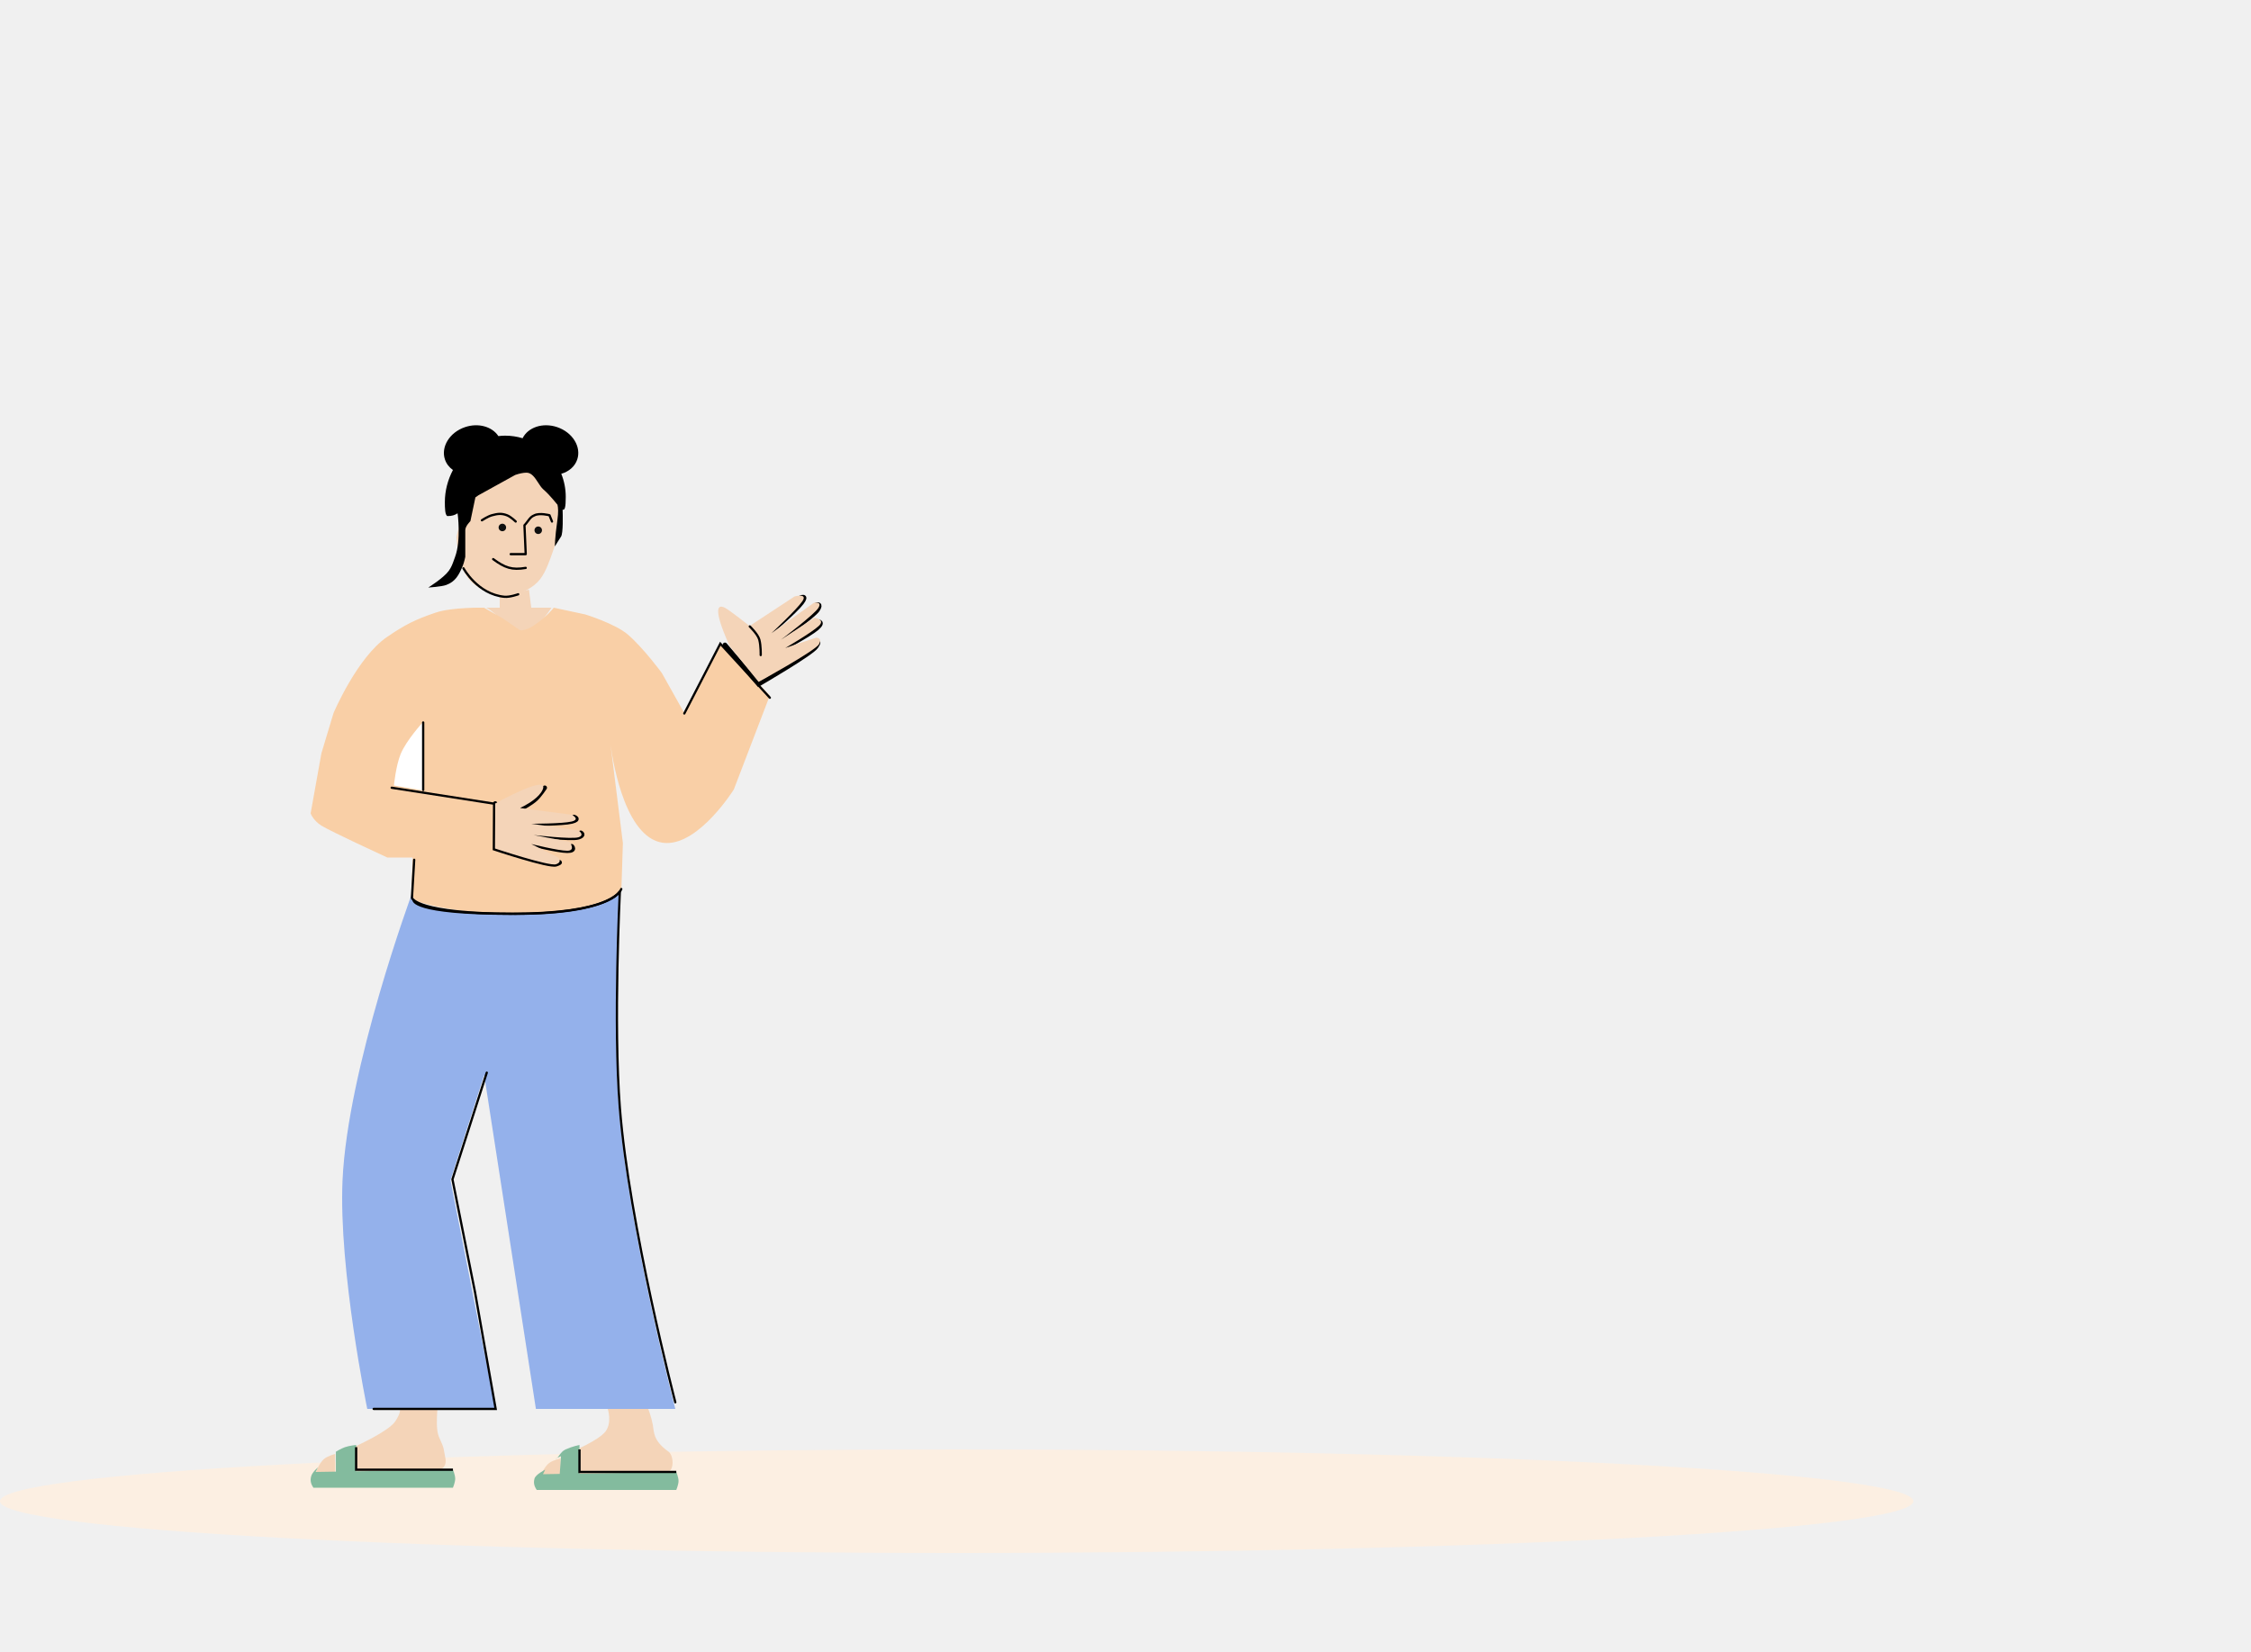
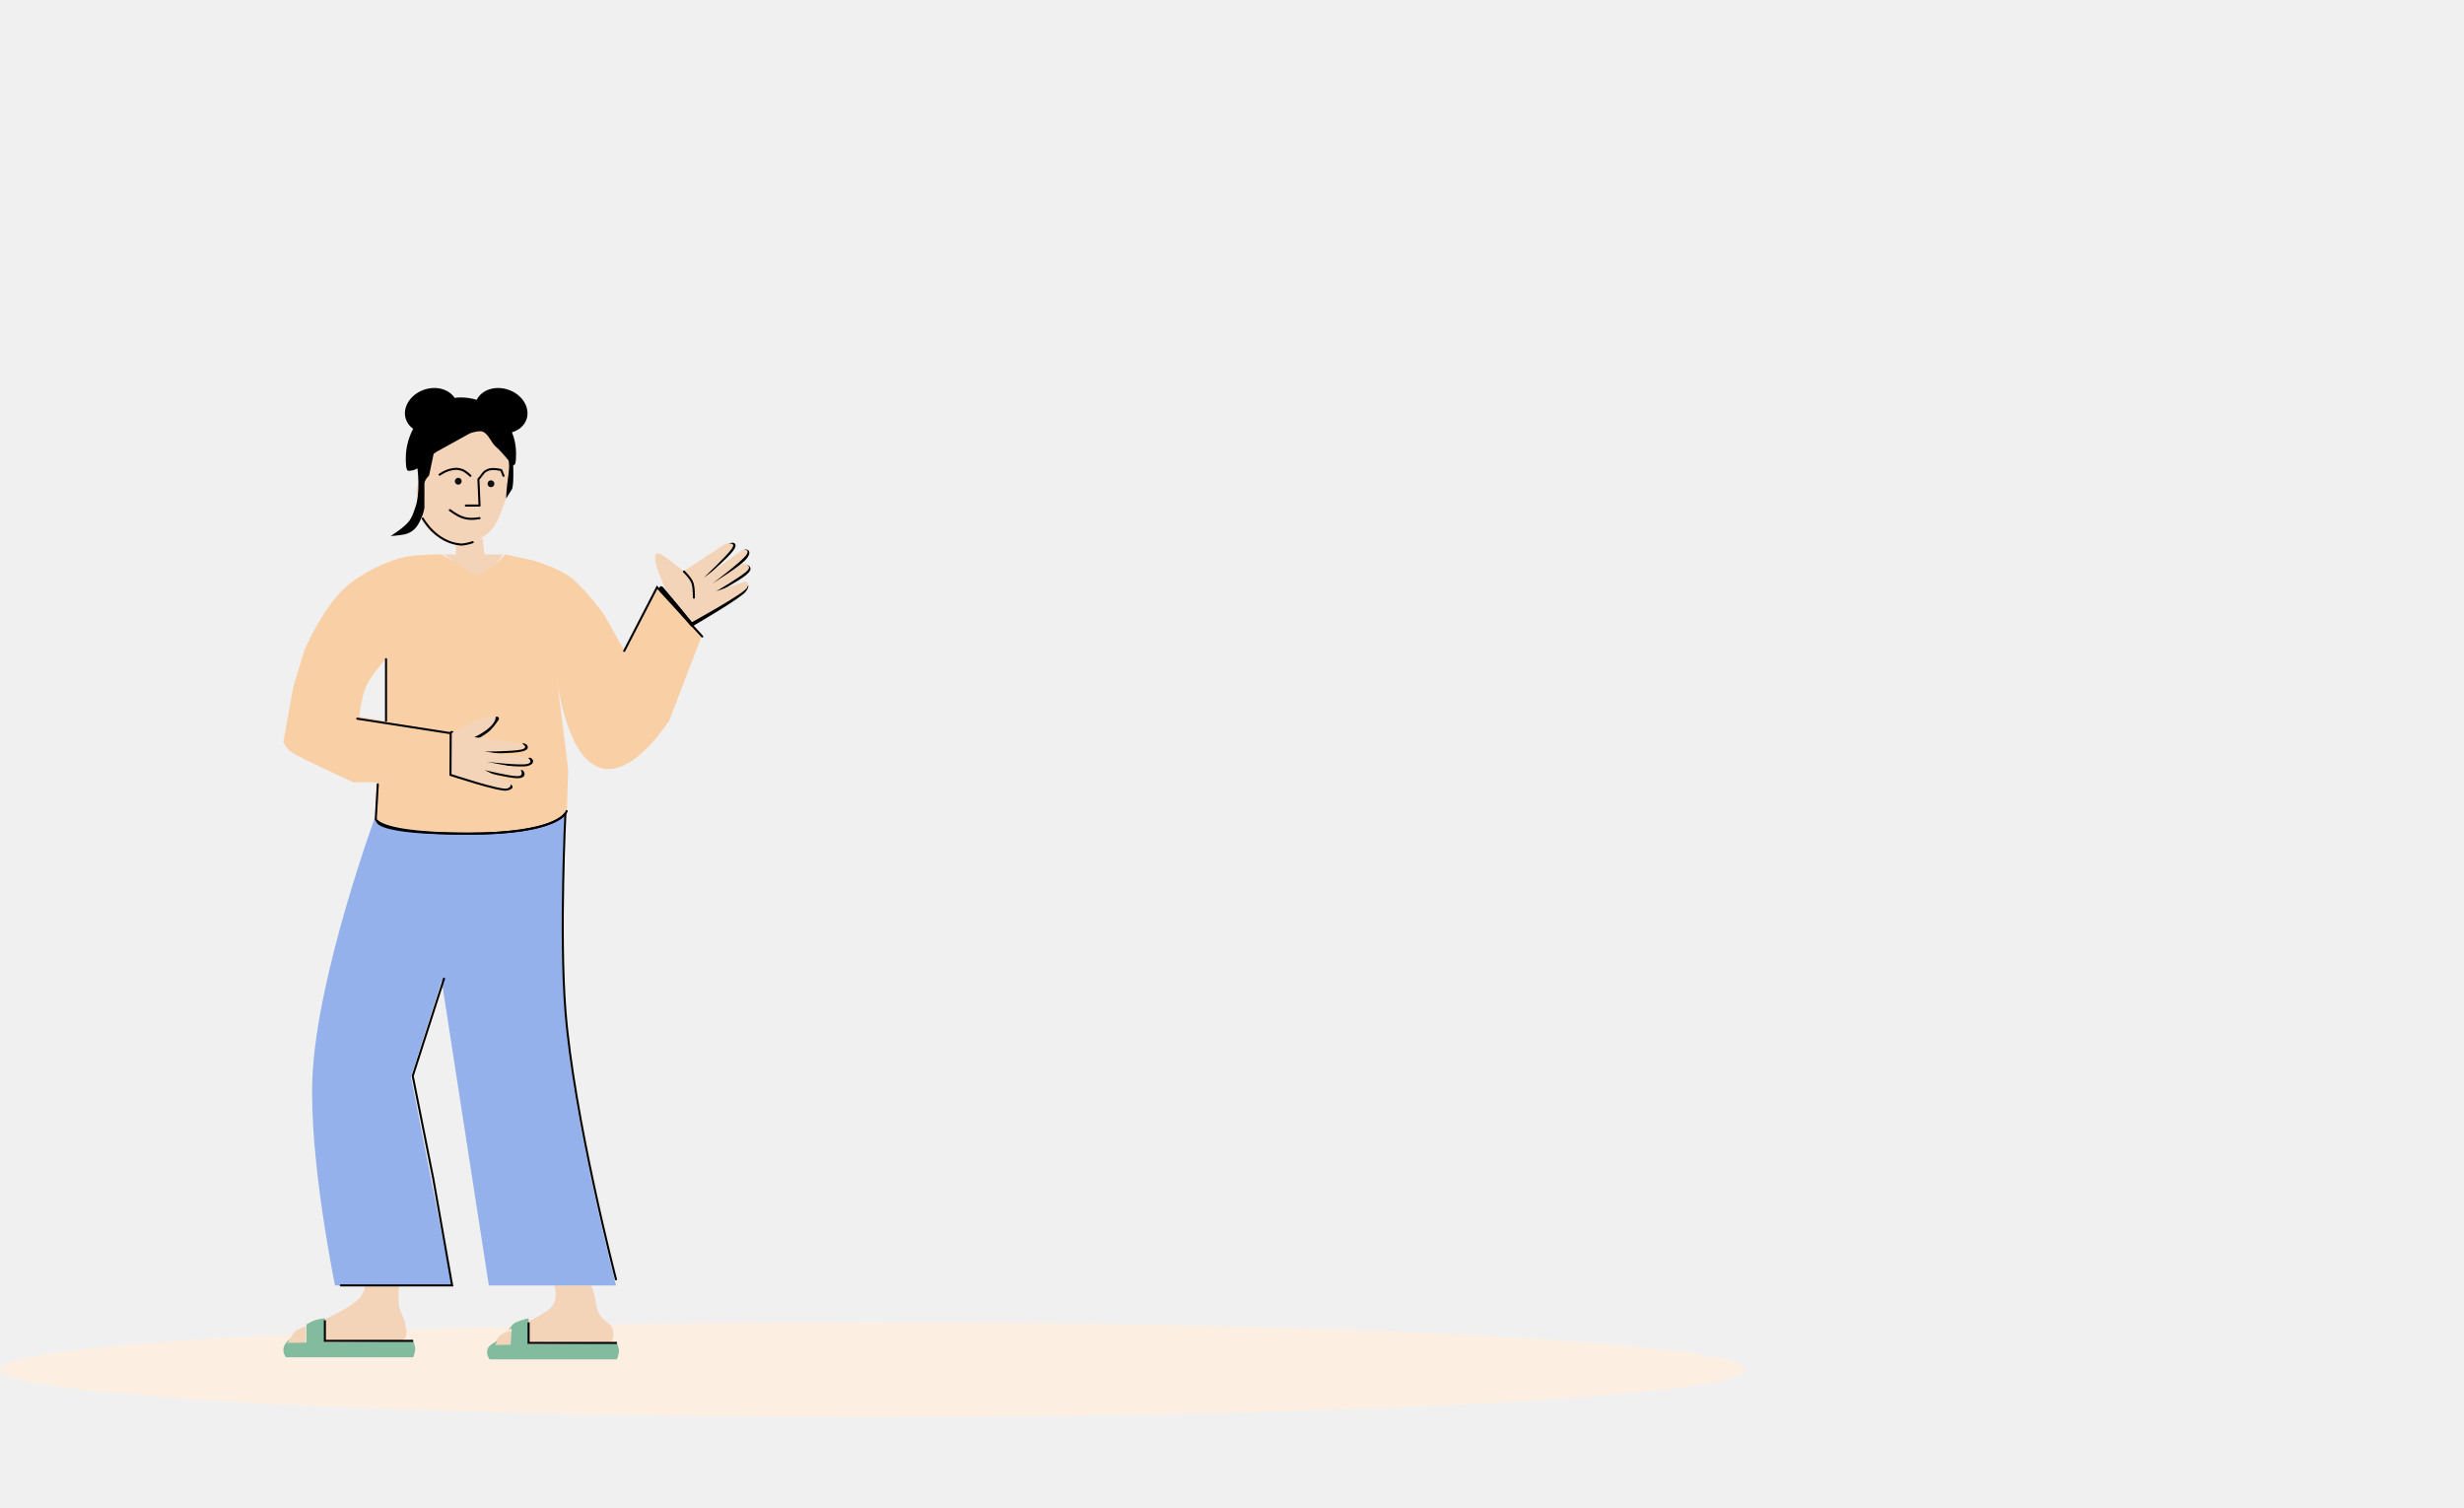
- <svg xmlns="http://www.w3.org/2000/svg" viewBox="0 0 500 367" fill="none" version="1.1" id="svg69">
-   <g opacity="0.8" id="g1" />
-   <ellipse cx="212.5" cy="333.5" rx="212.5" ry="11.5" fill="#FCEFE2" id="ellipse1" />
-   <path d="M87.786 315.778C89.268 313.556 88.774 313 88.774 313H97.172C97.172 313 96.855 316.08 97.172 318C97.474 319.822 98.412 320.611 98.655 322.444C98.825 323.732 99.338 324.727 98.655 325.778C98.041 326.721 96.184 326.889 96.184 326.889H78.893V321.333C78.893 321.333 86.303 318 87.786 315.778Z" fill="#F4D4B8" id="path2" />
-   <path d="M74.446 328V323C74.446 323 72.812 323.417 71.976 324.111C70.858 325.041 70 327.444 70 327.444L74.446 328Z" fill="#F4D4B8" id="path3" />
-   <path d="M134.5 318C136 316 135 313 135 313H144C144 313 144.678 314.772 145 316.5C145.305 318.14 145 320 148.5 322.5C149.453 323.181 149.692 325.555 149 326.5C148.379 327.349 146.5 327.5 146.5 327.5L127 328V322.5C127 322.5 133 320 134.5 318Z" fill="#F4D4B8" id="path4" />
-   <path d="M124.5 328.5V324C124.5 324 122.846 324.375 122 325C120.868 325.837 120 328 120 328L124.5 328.5Z" fill="#F4D4B8" id="path5" />
-   <path d="M111 135V132.5L117.5 131L118 135H122.5C122.5 135 117.843 142.172 115.5 141C113.157 139.828 110.343 136.172 108 135H111Z" fill="#F4D4B8" id="path6" />
-   <path d="M91.342 199.834L91.647 190.5H86.013C86.013 190.5 73.263 184.608 71.392 183.419C69.53 182.235 69 180.694 69 180.694L71.392 167.343L74.084 158.411C74.084 158.411 79.317 146.037 86.013 141.473C90.049 138.722 92.345 137.591 96.812 136.083C100.436 134.859 107.5 134.997 107.5 134.997L111.715 137.394C111.715 137.394 114 138.999 115.5 139.999C115.5 139.999 116.665 140.222 118.5 138.999C121.5 136.999 123 134.999 123 134.999L130 136.5C130 136.5 136.693 138.559 139.5 141C142.993 144.037 147 149.5 147 149.5L152 158.411L160 143L171 154.5L163 175.381C163 175.381 155.476 187.444 148 187.284C139.165 187.094 136.239 169.96 135.63 165.534L138.358 187.284L138.045 197.01C137.544 202.464 108.581 205.796 91.342 199.834Z" fill="#F9CFA6" id="path7" />
-   <path d="M152 158.5L160 143L171 155" stroke="black" stroke-width="0.5" stroke-linecap="round" id="path8" />
-   <path d="M87.499 174.5C87.499 174.5 87.931 170.087 88.999 167.505C90.273 164.426 93.878 160.505 93.878 160.505L93.878 175.581L87.499 174.5Z" fill="white" id="path9" />
-   <path d="M110.001 178.5L109.945 188.5C109.945 188.5 122 192.5 123.501 192C125.002 191.5 124 191.5 124 191.5M127.5 181.5C127.5 181.5 129.002 182 127.001 182.5C125 183 118.001 183 118.001 183M129 185C129 185 130.001 185.5 128.501 186C127.001 186.5 118.501 185.5 118.501 185.5M127.001 188C127.001 188 128.002 189 126.001 189C124 189 118.001 187.5 118.001 187.5" stroke="black" stroke-linecap="round" id="path10" />
-   <path d="M116 179.5C116 179.5 117.971 178.461 119 177.5C119.914 176.647 121 175 121 175" stroke="black" stroke-linecap="round" id="path11" />
-   <path d="M110.001 178.499C110.001 178.499 122.309 171.637 120.501 175.499C120.111 176.333 119.331 177.094 118.501 177.724C117.075 178.806 115.501 179.499 115.501 179.499L127.001 180.999C127.001 180.999 129.002 181.999 127.001 182.499C125 182.999 118.001 182.999 118.001 182.999L128.501 184.499C128.501 184.499 130.001 185.499 128.501 185.999C127.001 186.499 118.501 185.499 118.501 185.499L126.501 186.999C126.501 186.999 128.002 188.999 126.001 188.999C124 188.999 118.001 187.499 118.001 187.499L124.001 190.499C124.001 190.499 125.002 191.499 123.501 191.999C122 192.499 109.945 188.499 109.945 188.499L110.001 178.499Z" fill="#F4D4B8" id="path12" />
-   <path d="M161.025 143.251L168.502 152C168.502 152 180.33 145.134 181.279 143.661C182.227 142.188 181.377 142.918 181.377 142.918M177.836 132.779C177.836 132.779 179.437 132.064 178.064 133.901C176.691 135.738 170.748 140.837 170.748 140.837M181.389 134.342C181.389 134.342 182.565 133.992 181.617 135.465C180.669 136.937 172.801 142.37 172.801 142.37M181.645 138.075C181.645 138.075 183.146 138.105 181.448 139.563C179.749 141.02 173.678 144.252 173.678 144.252" stroke="black" stroke-linecap="round" id="path13" />
-   <path d="M162.118 143.6C162.118 143.6 157.107 133.086 161 135.007C162 135.5 166.5 139.067 166.5 139.067L176.5 132.5C176.5 132.5 179.486 131.705 178.224 133.568C176.962 135.43 171.353 140.667 171.353 140.667L180.791 133.907C180.791 133.907 182.676 133.516 181.815 135.004C180.954 136.491 173.46 142.12 173.46 142.12L180.895 137.231C180.895 137.231 183.462 137.57 181.859 139.067C180.255 140.564 174.424 143.956 174.424 143.956L181.28 141.66C181.28 141.66 182.764 141.642 181.903 143.13C181.041 144.619 168.501 151.489 168.501 151.489L162.118 143.6Z" fill="#F4D4B8" id="path14" />
-   <path d="M168.971 145.526C168.971 145.526 169.025 143.462 168.661 142.102C168.338 140.894 166.543 139.164 166.543 139.164" stroke="black" stroke-width="0.5" stroke-linecap="round" id="path15" />
-   <path d="M94 160.5V175.5" stroke="black" stroke-width="0.5" stroke-linecap="round" id="path16" />
-   <path d="M76.085 262.22C77.204 237.253 91.5 198.527 91.5 198.527C91.5 198.527 90.069 202.999 112.543 203C135.017 203.001 137.514 198 137.514 198C137.514 198 136.025 227.793 137.514 246.787C139.571 273.018 150 313 150 313H119.036L107.549 238.822L100.058 262.22L110.046 313H81.579C81.579 313 75.193 282.146 76.085 262.22Z" fill="#94B1EB" id="path17" />
-   <path d="M91.868 199.965C91.868 199.965 91.331 202.999 113.5 203C135.669 203.001 137.684 198 137.684 198C137.684 198 136.215 227.41 137.684 246.16C139.712 272.054 150 311.522 150 311.522M83 312.997C83 312.997 91.404 313.004 96.794 312.997C102.377 312.99 110.096 312.997 110.096 312.997L105.5 287L100.5 262L108.125 238.297" stroke="black" stroke-width="0.5" stroke-linecap="round" id="path18" />
-   <path d="M109.5 178.5L87 175" stroke="black" stroke-width="0.5" stroke-linecap="round" id="path19" />
-   <path d="M92 191L91.5 199.5C91.5 199.5 92.5 203 114.5 203C136.5 203 138 197.5 138 197.5" stroke="black" stroke-width="0.5" stroke-linecap="round" id="path20" />
-   <path d="M123.717 119.888C120.573 128.916 120.523 130.002 112.521 133.012C105.378 130.549 102.234 129.73 101.377 119.333C103.663 108.939 110.01 104.375 116.48 104.375C120.481 106.29 126.375 110.096 123.717 119.888Z" fill="#F4D4B8" id="path21" />
-   <path d="M109.547 124.211C112.147 126.127 113.706 126.687 116.775 126.161" stroke="black" stroke-width="0.5" stroke-linecap="round" stroke-linejoin="round" id="path22" />
-   <path d="M113.437 123.105H116.773L116.495 116.697C116.929 116.262 117.229 115.751 117.607 115.304C118.077 114.747 118.232 114.709 118.719 114.468C119.887 113.891 122.055 114.468 122.055 114.468L122.611 115.861M107.042 115.583C107.042 115.583 108.329 114.724 109.266 114.468C110.523 114.125 111.384 114.005 112.603 114.468C113.476 114.801 114.549 115.861 114.549 115.861M102.939 126.248C102.939 126.248 106.064 132.02 112.046 132.578C113.255 132.69 115.105 132.02 115.105 132.02" stroke="black" stroke-width="0.5" stroke-linecap="round" stroke-linejoin="round" id="path23" />
-   <ellipse cx="119.555" cy="117.797" rx="0.834" ry="0.836" fill="#0F0F0F" id="ellipse23" />
-   <ellipse cx="111.586" cy="117.18" rx="0.834" ry="0.836" fill="#0F0F0F" id="ellipse24" />
-   <path fill-rule="evenodd" clip-rule="evenodd" d="M110.702 96.884C109.328 94.777 106.262 93.885 103.292 94.889C99.879 96.043 97.884 99.264 98.837 102.084C99.162 103.045 99.788 103.836 100.607 104.415C99.466 106.587 98.814 109.043 98.814 111.53C98.814 112.801 98.837 114.439 99.382 114.65C100.383 114.65 101.026 114.436 101.579 114.061L101.649 114.076C101.649 114.076 102.47 119.981 101.082 123.72C101.002 123.934 100.929 124.142 100.857 124.344C100.541 125.237 100.261 126.026 99.664 126.84C98.497 128.431 95.125 130.528 95.125 130.528C95.125 130.528 98.05 130.341 99.096 129.961C101.163 129.21 101.94 127.736 102.784 125.706C103.093 124.961 103.351 123.72 103.351 123.72V117.763C103.351 116.87 104.486 115.778 104.486 115.778L105.597 110.499C105.812 110.347 106.035 110.191 106.265 110.032L114.447 105.51C115.369 105.194 116.227 105.007 116.968 105.006C118.1 105.006 118.847 106.16 119.542 107.234C119.911 107.805 120.266 108.353 120.656 108.693C121.513 109.441 122.242 110.243 122.856 110.963C123.08 111.225 123.288 111.476 123.482 111.71L123.482 111.71L123.483 111.71C123.605 111.857 123.721 111.997 123.831 112.129C123.992 112.801 124.048 113.836 123.822 115.431C123.208 119.761 123.254 121.387 123.254 121.387C123.254 121.387 124.059 120.045 124.626 119.194C125.107 118.472 125.01 114.429 124.969 113.219C125.457 113.41 125.667 112.705 125.666 110.399C125.666 108.578 125.313 106.841 124.671 105.253C126.345 104.775 127.683 103.658 128.216 102.084C129.169 99.264 127.174 96.043 123.761 94.889C120.577 93.813 117.283 94.915 116.081 97.357C114.853 96.984 113.553 96.784 112.205 96.784C111.697 96.784 111.196 96.818 110.702 96.884Z" fill="black" id="path24" />
-   <path d="M74.609 322.5C74.609 322.5 75.786 321.791 76.609 321.5C77.548 321.169 79.109 321 79.109 321V328.5H74.609V322.5Z" fill="#83BB9E" id="path25" />
-   <path d="M70.61 326L70.11 327L100.61 326.5C100.61 326.5 101.11 327.695 101.11 328.5C101.11 329.305 100.61 330.5 100.61 330.5H69.61C69.61 330.5 69.225 329.921 69.11 329.5C68.956 328.935 68.971 328.569 69.11 328C69.341 327.051 70.61 326 70.61 326Z" fill="#83BB9E" id="path26" />
-   <path d="M100.609 326.5H79.109V321.5" stroke="black" stroke-width="0.5" id="path27" />
-   <path d="M124.61 323.5C124.61 323.5 122.787 324.291 123.61 324C124 323.862 124.534 322.485 125.61 322C127.123 321.318 128.718 321 128.718 321L128.72 329H124.22L124.61 323.5Z" fill="#83BB9E" id="path28" />
-   <path d="M121.109 326.5L120.609 327.5L150.219 327C150.219 327 150.719 328.195 150.719 329C150.719 329.805 150.219 331 150.219 331H119.219C119.219 331 118.834 330.421 118.719 330C118.565 329.435 118.581 329.069 118.719 328.5C118.95 327.551 121.109 326.5 121.109 326.5Z" fill="#83BB9E" id="path29" />
-   <path d="M150.219 327H128.719V322" stroke="black" stroke-width="0.5" id="path30" />
-   <defs id="defs69">
-     <rect x="194.22" y="103.09" width="272.819" height="183.967" id="rect69" />
-   </defs>
-   <text id="text69">
-     <tspan x="194.219" y="124" id="tspan2">
-       <tspan id="tspan1">How can you <tspan class="color">boost</tspan>
-       </tspan>
+ <svg xmlns="http://www.w3.org/2000/svg" fill="none" viewBox="0 0 600 367" version="1.1" id="svg29">
+   <defs id="defs29" />
+   <ellipse cx="212.5" cy="333.5" fill="#FCEFE2" rx="212.5" ry="11.5" id="ellipse1" />
+   <path fill="#F4D4B8" d="M87.786 315.778c1.482-2.222.988-2.778.988-2.778h8.398s-.317 3.08 0 5c.302 1.822 1.24 2.611 1.483 4.444.17 1.288.683 2.283 0 3.334-.614.943-2.47 1.111-2.47 1.111H78.892v-5.556s7.41-3.333 8.893-5.555M74.446 328v-5s-1.634.417-2.47 1.111c-1.118.93-1.976 3.333-1.976 3.333zM134.5 318c1.5-2 .5-5 .5-5h9s.678 1.772 1 3.5c.305 1.64 0 3.5 3.5 6 .953.681 1.192 3.055.5 4-.621.849-2.5 1-2.5 1l-19.5.5v-5.5s6-2.5 7.5-4.5M124.5 328.5V324s-1.654.375-2.5 1c-1.132.837-2 3-2 3zM111 135v-2.5l6.5-1.5.5 4h4.5s-4.657 7.172-7 6-5.157-4.828-7.5-6z" id="path1" />
+   <path id="path2" style="fill:#f9cfa6" d="M 106.34 134.994 C 104.183 135.013 99.53 135.164 96.812 136.082 C 92.344 137.59 90.049 138.722 86.014 141.473 C 79.317 146.037 74.084 158.41 74.084 158.41 L 71.393 167.344 L 69 180.693 C 69 180.693 69.53 182.236 71.393 183.42 C 73.263 184.609 86.014 190.5 86.014 190.5 L 91.646 190.5 L 91.342 199.834 C 108.581 205.796 137.544 202.464 138.045 197.01 L 138.357 187.283 L 135.631 165.533 C 136.24 169.959 139.165 187.093 148 187.283 C 155.476 187.443 163 175.381 163 175.381 L 171 154.5 L 160 143 L 152 158.41 L 147 149.5 C 147 149.5 142.993 144.037 139.5 141 C 136.693 138.559 130 136.5 130 136.5 L 123 134.998 C 123 134.998 121.5 136.998 118.5 138.998 C 116.665 140.221 115.5 139.998 115.5 139.998 C 114 138.998 111.715 137.395 111.715 137.395 L 107.5 134.996 C 107.5 134.996 107.059 134.988 106.34 134.994 z M 93.879 160.506 L 93.879 175.58 L 87.5 174.5 C 87.5 174.5 87.717 172.273 88.227 170.057 C 88.434 169.154 88.691 168.253 89 167.506 C 90.273 164.427 93.879 160.506 93.879 160.506 z " />
+   <path stroke="#000" stroke-linecap="round" stroke-width=".5" d="m152 158.5 8-15.5 11 12" id="path3" />
+   <g id="g30" clip-path="none" />
+   <path stroke="#000" stroke-linecap="round" d="m110.001 178.5-.056 10s12.055 4 13.556 3.5.499-.5.499-.5m3.5-10s1.502.5-.499 1-9 .5-9 .5M129 185s1.001.5-.499 1-10-.5-10-.5m8.5 2.5s1.001 1-1 1-8-1.5-8-1.5M116 179.5s1.971-1.039 3-2c.914-.853 2-2.5 2-2.5" id="path5" />
+   <path fill="#F4D4B8" d="M110.001 178.499s12.308-6.862 10.5-3c-.39.834-1.17 1.595-2 2.225-1.426 1.082-3 1.775-3 1.775l11.5 1.5s2.001 1 0 1.5-9 .5-9 .5l10.5 1.5s1.5 1 0 1.5-10-.5-10-.5l8 1.5s1.501 2-.5 2-8-1.5-8-1.5l6 3s1.001 1-.5 1.5-13.556-3.5-13.556-3.5z" id="path6" />
+   <path stroke="#000" stroke-linecap="round" d="m161.025 143.251 7.477 8.749s11.828-6.866 12.777-8.339.098-.743.098-.743m-3.541-10.139s1.601-.715.228 1.122-7.316 6.936-7.316 6.936m10.641-6.495s1.176-.35.228 1.123-8.816 6.905-8.816 6.905m8.844-4.295s1.501.03-.197 1.488c-1.699 1.457-7.77 4.689-7.77 4.689" id="path7" />
+   <path fill="#F4D4B8" d="M162.118 143.6s-5.011-10.514-1.118-8.593c1 .493 5.5 4.06 5.5 4.06l10-6.567s2.986-.795 1.724 1.068-6.871 7.099-6.871 7.099l9.438-6.76s1.885-.391 1.024 1.097-8.355 7.116-8.355 7.116l7.435-4.889s2.567.339.964 1.836-7.435 4.889-7.435 4.889l6.856-2.296s1.484-.018.623 1.47c-.862 1.489-13.402 8.359-13.402 8.359z" id="path8" />
+   <path stroke="#000" stroke-linecap="round" stroke-width=".5" d="M168.971 145.526s.054-2.064-.31-3.424c-.323-1.208-2.118-2.938-2.118-2.938M94 160.5v15" id="path9" />
+   <path fill="#94B1EB" d="M76.086 262.22c1.118-24.967 15.414-63.693 15.414-63.693s-1.43 4.472 21.043 4.473c22.474.001 24.971-5 24.971-5s-1.489 29.793 0 48.787C139.571 273.018 150 313 150 313h-30.964l-11.487-74.178-7.491 23.398 9.988 50.78H81.579s-6.386-30.854-5.493-50.78" id="path10" />
+   <path stroke="#000" stroke-linecap="round" stroke-width=".5" d="M91.868 199.965S91.33 202.999 113.5 203s24.184-5 24.184-5-1.469 29.41 0 48.16C139.712 272.054 150 311.522 150 311.522m-67 1.475s8.404.007 13.794 0c5.583-.007 13.302 0 13.302 0L105.5 287l-5-25 7.625-23.703M109.5 178.5 87 175" id="path11" />
+   <path stroke="#000" stroke-linecap="round" stroke-width=".5" d="m92 191-.5 8.5s1 3.5 23 3.5 23.5-5.5 23.5-5.5" id="path12" />
+   <path fill="#F4D4B8" d="M123.717 119.888c-3.144 9.028-3.194 10.114-11.196 13.124-7.143-2.463-10.287-3.282-11.144-13.679 2.286-10.394 8.633-14.958 15.103-14.958 4.001 1.915 9.895 5.721 7.237 15.513" id="path13" />
+   <path stroke="#000" stroke-linecap="round" stroke-linejoin="round" stroke-width=".5" d="M109.547 124.211c2.6 1.916 4.159 2.476 7.228 1.95M113.437 123.105h3.336l-.278-6.408c.434-.435.734-.946 1.112-1.393.47-.557.625-.595 1.112-.836 1.168-.577 3.336 0 3.336 0l.556 1.393m-15.569-.278s1.287-.859 2.224-1.115c1.257-.343 2.118-.463 3.337 0 .873.333 1.946 1.393 1.946 1.393m-11.61 10.387s3.125 5.772 9.107 6.33c1.209.112 3.059-.558 3.059-.558" id="path14" />
+   <ellipse cx="119.555" cy="117.797" fill="#0F0F0F" rx=".834" ry=".836" id="ellipse14" />
+   <ellipse cx="111.586" cy="117.18" fill="#0F0F0F" rx=".834" ry=".836" id="ellipse15" />
+   <path fill="#000" fill-rule="evenodd" d="M110.702 96.884c-1.374-2.107-4.44-3-7.41-1.995-3.413 1.154-5.408 4.375-4.455 7.195.325.961.951 1.752 1.77 2.331-1.141 2.172-1.793 4.628-1.793 7.115 0 1.271.023 2.909.568 3.12 1.001 0 1.644-.214 2.197-.589l.07.015s.821 5.905-.567 9.644q-.119.321-.225.624c-.316.893-.596 1.682-1.193 2.496-1.167 1.591-4.539 3.688-4.539 3.688s2.925-.187 3.971-.567c2.067-.751 2.844-2.225 3.688-4.255.309-.745.567-1.986.567-1.986v-5.957c0-.893 1.135-1.985 1.135-1.985l1.111-5.279q.323-.228.668-.467l8.182-4.522c.922-.316 1.78-.503 2.521-.504 1.132 0 1.879 1.154 2.574 2.228.369.571.724 1.119 1.114 1.459.857.748 1.586 1.55 2.2 2.27q.335.394.626.747h.001l.348.419c.161.672.217 1.707-.009 3.302-.614 4.33-.568 5.956-.568 5.956s.805-1.342 1.372-2.193c.481-.722.384-4.765.343-5.975.488.191.698-.514.697-2.82 0-1.821-.353-3.558-.995-5.146 1.674-.478 3.012-1.595 3.545-3.169.953-2.82-1.042-6.041-4.455-7.195-3.184-1.076-6.478.026-7.68 2.468a13.3 13.3 0 0 0-3.876-.573q-.762 0-1.503.1" clip-rule="evenodd" id="path15" />
+   <path fill="#83BB9E" d="M74.61 322.5s1.176-.709 2-1c.938-.331 2.5-.5 2.5-.5v7.5h-4.5z" id="path16" />
+   <path fill="#83BB9E" d="m70.61 326-.5 1 30.5-.5s.5 1.195.5 2-.5 2-.5 2h-31s-.385-.579-.5-1c-.154-.565-.139-.931 0-1.5.23-.949 1.5-2 1.5-2" id="path17" />
+   <path stroke="#000" stroke-width=".5" d="M100.609 326.5h-21.5v-5" id="path18" />
+   <path fill="#83BB9E" d="M124.61 323.5s-1.823.791-1 .5c.39-.138.924-1.515 2-2 1.513-.682 3.108-1 3.108-1l.002 8h-4.5z" id="path19" />
+   <path fill="#83BB9E" d="m121.109 326.5-.5 1 29.61-.5s.5 1.195.5 2-.5 2-.5 2h-31s-.385-.579-.5-1c-.154-.565-.138-.931 0-1.5.231-.949 2.39-2 2.39-2" id="path20" />
+   <path stroke="#000" stroke-width=".5" d="M150.219 327h-21.5v-5" id="path21" />
+   <text id="text29">
+     <tspan x="194.219" y="124" id="tspan23">
+       How can you
    </tspan>
-     <tspan x="194.219" y="164" id="tspan4">
-       <tspan id="tspan3" class="color">your employability </tspan>
+     <tspan x="194.219" y="164" id="tspan25">
+       <tspan class="color" id="tspan24">boost your employability </tspan>
    </tspan>
-     <tspan x="194.219" y="204" id="tspan6">
-       <tspan id="tspan5">with the MDN </tspan>
+     <tspan x="194.219" y="204" id="tspan27">
+       with the MDN
    </tspan>
-     <tspan x="194.219" y="244" id="tspan8">
-       <tspan id="tspan7">Curriculum?</tspan>
+     <tspan x="194.219" y="244" id="tspan29">
+       Curriculum?
    </tspan>
  </text>
</svg>
